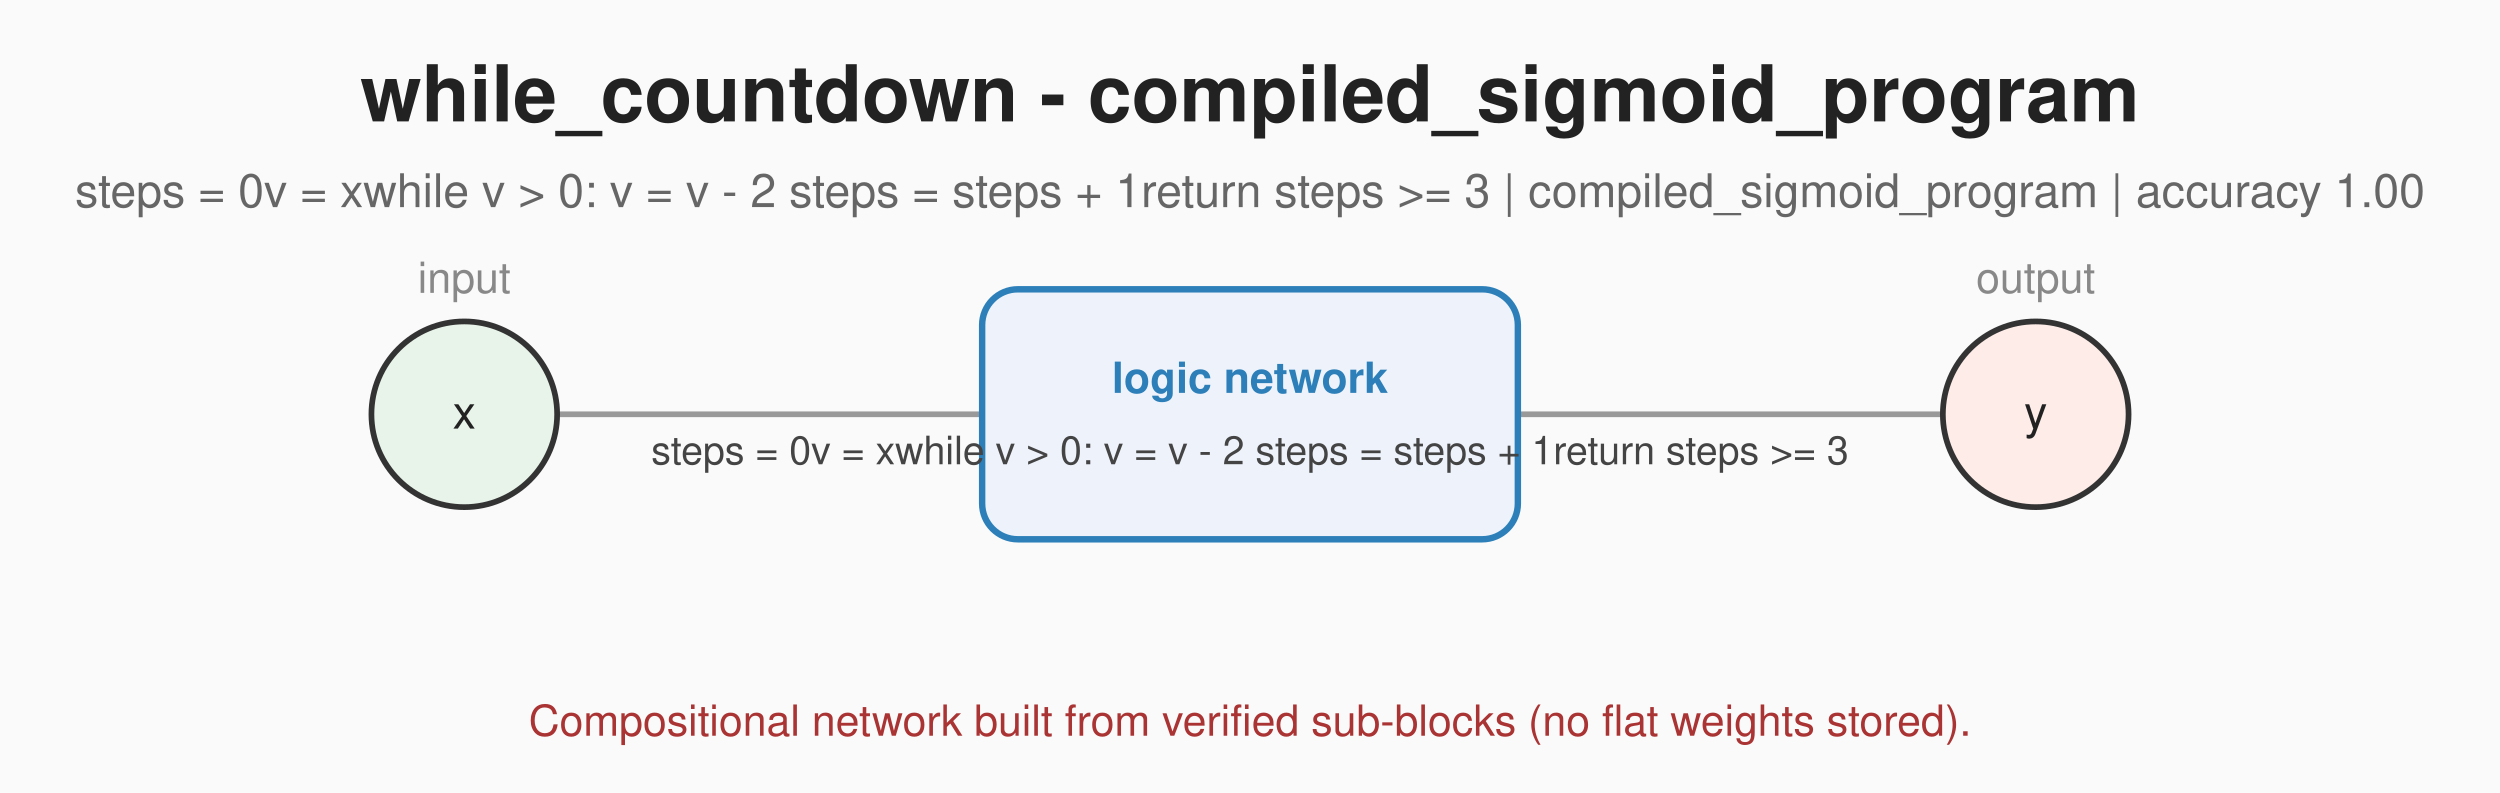
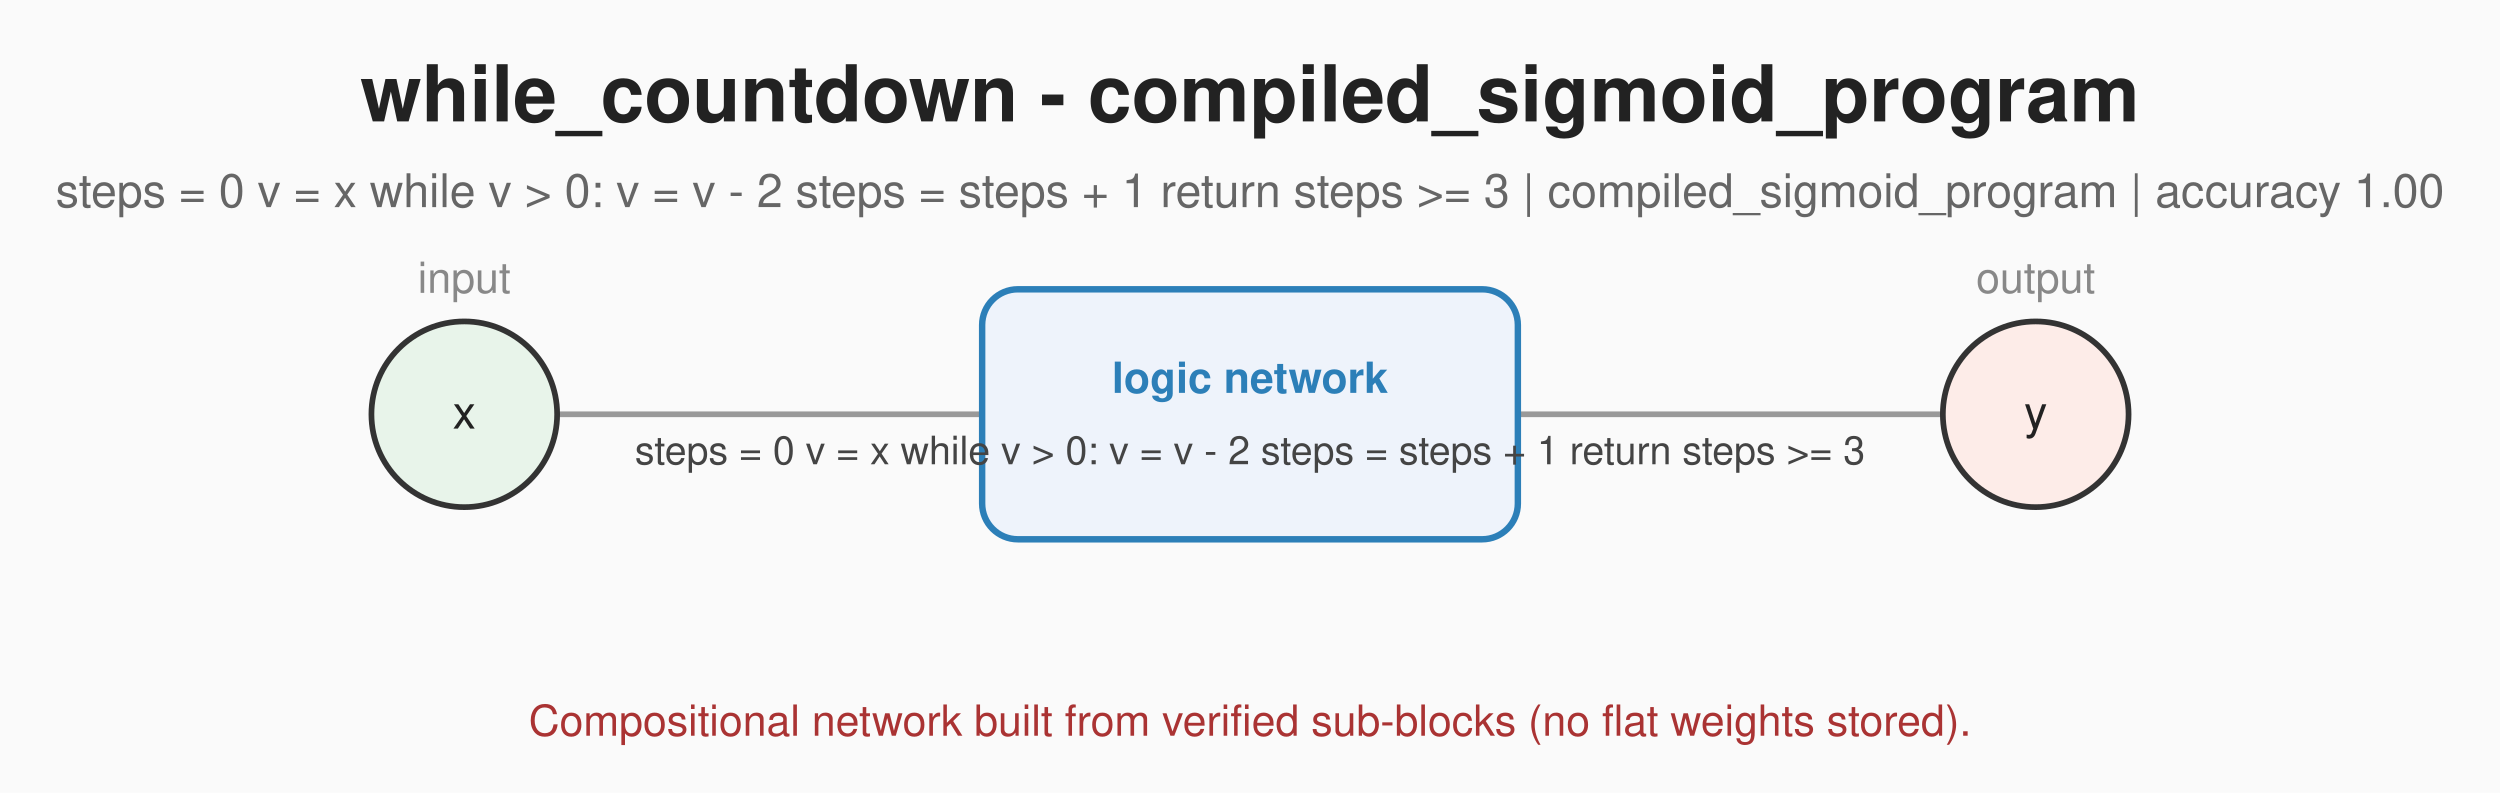
<svg xmlns="http://www.w3.org/2000/svg" width="700" height="222" viewBox="0 0 700 222" font-family="Helvetica, Arial, sans-serif">
  <rect width="700" height="222" fill="#fafafa" />
  <text x="350.0" y="34" text-anchor="middle" font-size="22" font-weight="bold" fill="#222">while_countdown - compiled_sigmoid_program</text>
  <text x="350.0" y="58" text-anchor="middle" font-size="13" fill="#666">
- steps = 0
- v = x
- while v &gt; 0:
-     v = v - 2
-     steps = steps + 1
- return steps &gt;= 3
-   |  compiled_sigmoid_program  |  accuracy 1.00</text>
+         steps = 0
+         v = x
+         while v &gt; 0:
+             v = v - 2
+             steps = steps + 1
+         return steps &gt;= 3
+           |  compiled_sigmoid_program  |  accuracy 1.00</text>
  <line x1="130.0" y1="116.0" x2="275.0" y2="116.0" stroke="#999" stroke-width="1.6" />
  <line x1="425.0" y1="116.0" x2="570.0" y2="116.0" stroke="#999" stroke-width="1.6" />
  <rect x="275.0" y="81.0" width="150" height="70" rx="10" fill="#eef3fb" stroke="#2c7fb8" stroke-width="1.8" />
  <text x="350.0" y="110.0" text-anchor="middle" font-size="12" fill="#2c7fb8" font-weight="bold">logic network</text>
  <text x="350.0" y="130.0" text-anchor="middle" font-size="11" fill="#444">
- steps = 0
- v = x
- while v &gt; 0:
-     v = v - 2
-     steps = steps + 1
- return steps &gt;= 3
- </text>
+         steps = 0
+         v = x
+         while v &gt; 0:
+             v = v - 2
+             steps = steps + 1
+         return steps &gt;= 3
+         </text>
  <circle cx="130.0" cy="116.0" r="26" fill="#e8f4ea" stroke="#333333" stroke-width="1.6" />
  <text x="130.0" y="120.0" text-anchor="middle" font-size="13" fill="#222">x</text>
  <circle cx="570.0" cy="116.0" r="26" fill="#fdece8" stroke="#333333" stroke-width="1.6" />
  <text x="570.0" y="120.0" text-anchor="middle" font-size="13" fill="#222">y</text>
  <text x="130.0" y="82.0" text-anchor="middle" font-size="12" fill="#888">input</text>
  <text x="570.0" y="82.0" text-anchor="middle" font-size="12" fill="#888">output</text>
  <text x="350.0" y="206" text-anchor="middle" font-size="12" fill="#a33">Compositional network built from verified sub-blocks (no flat weights stored).</text>
</svg>
